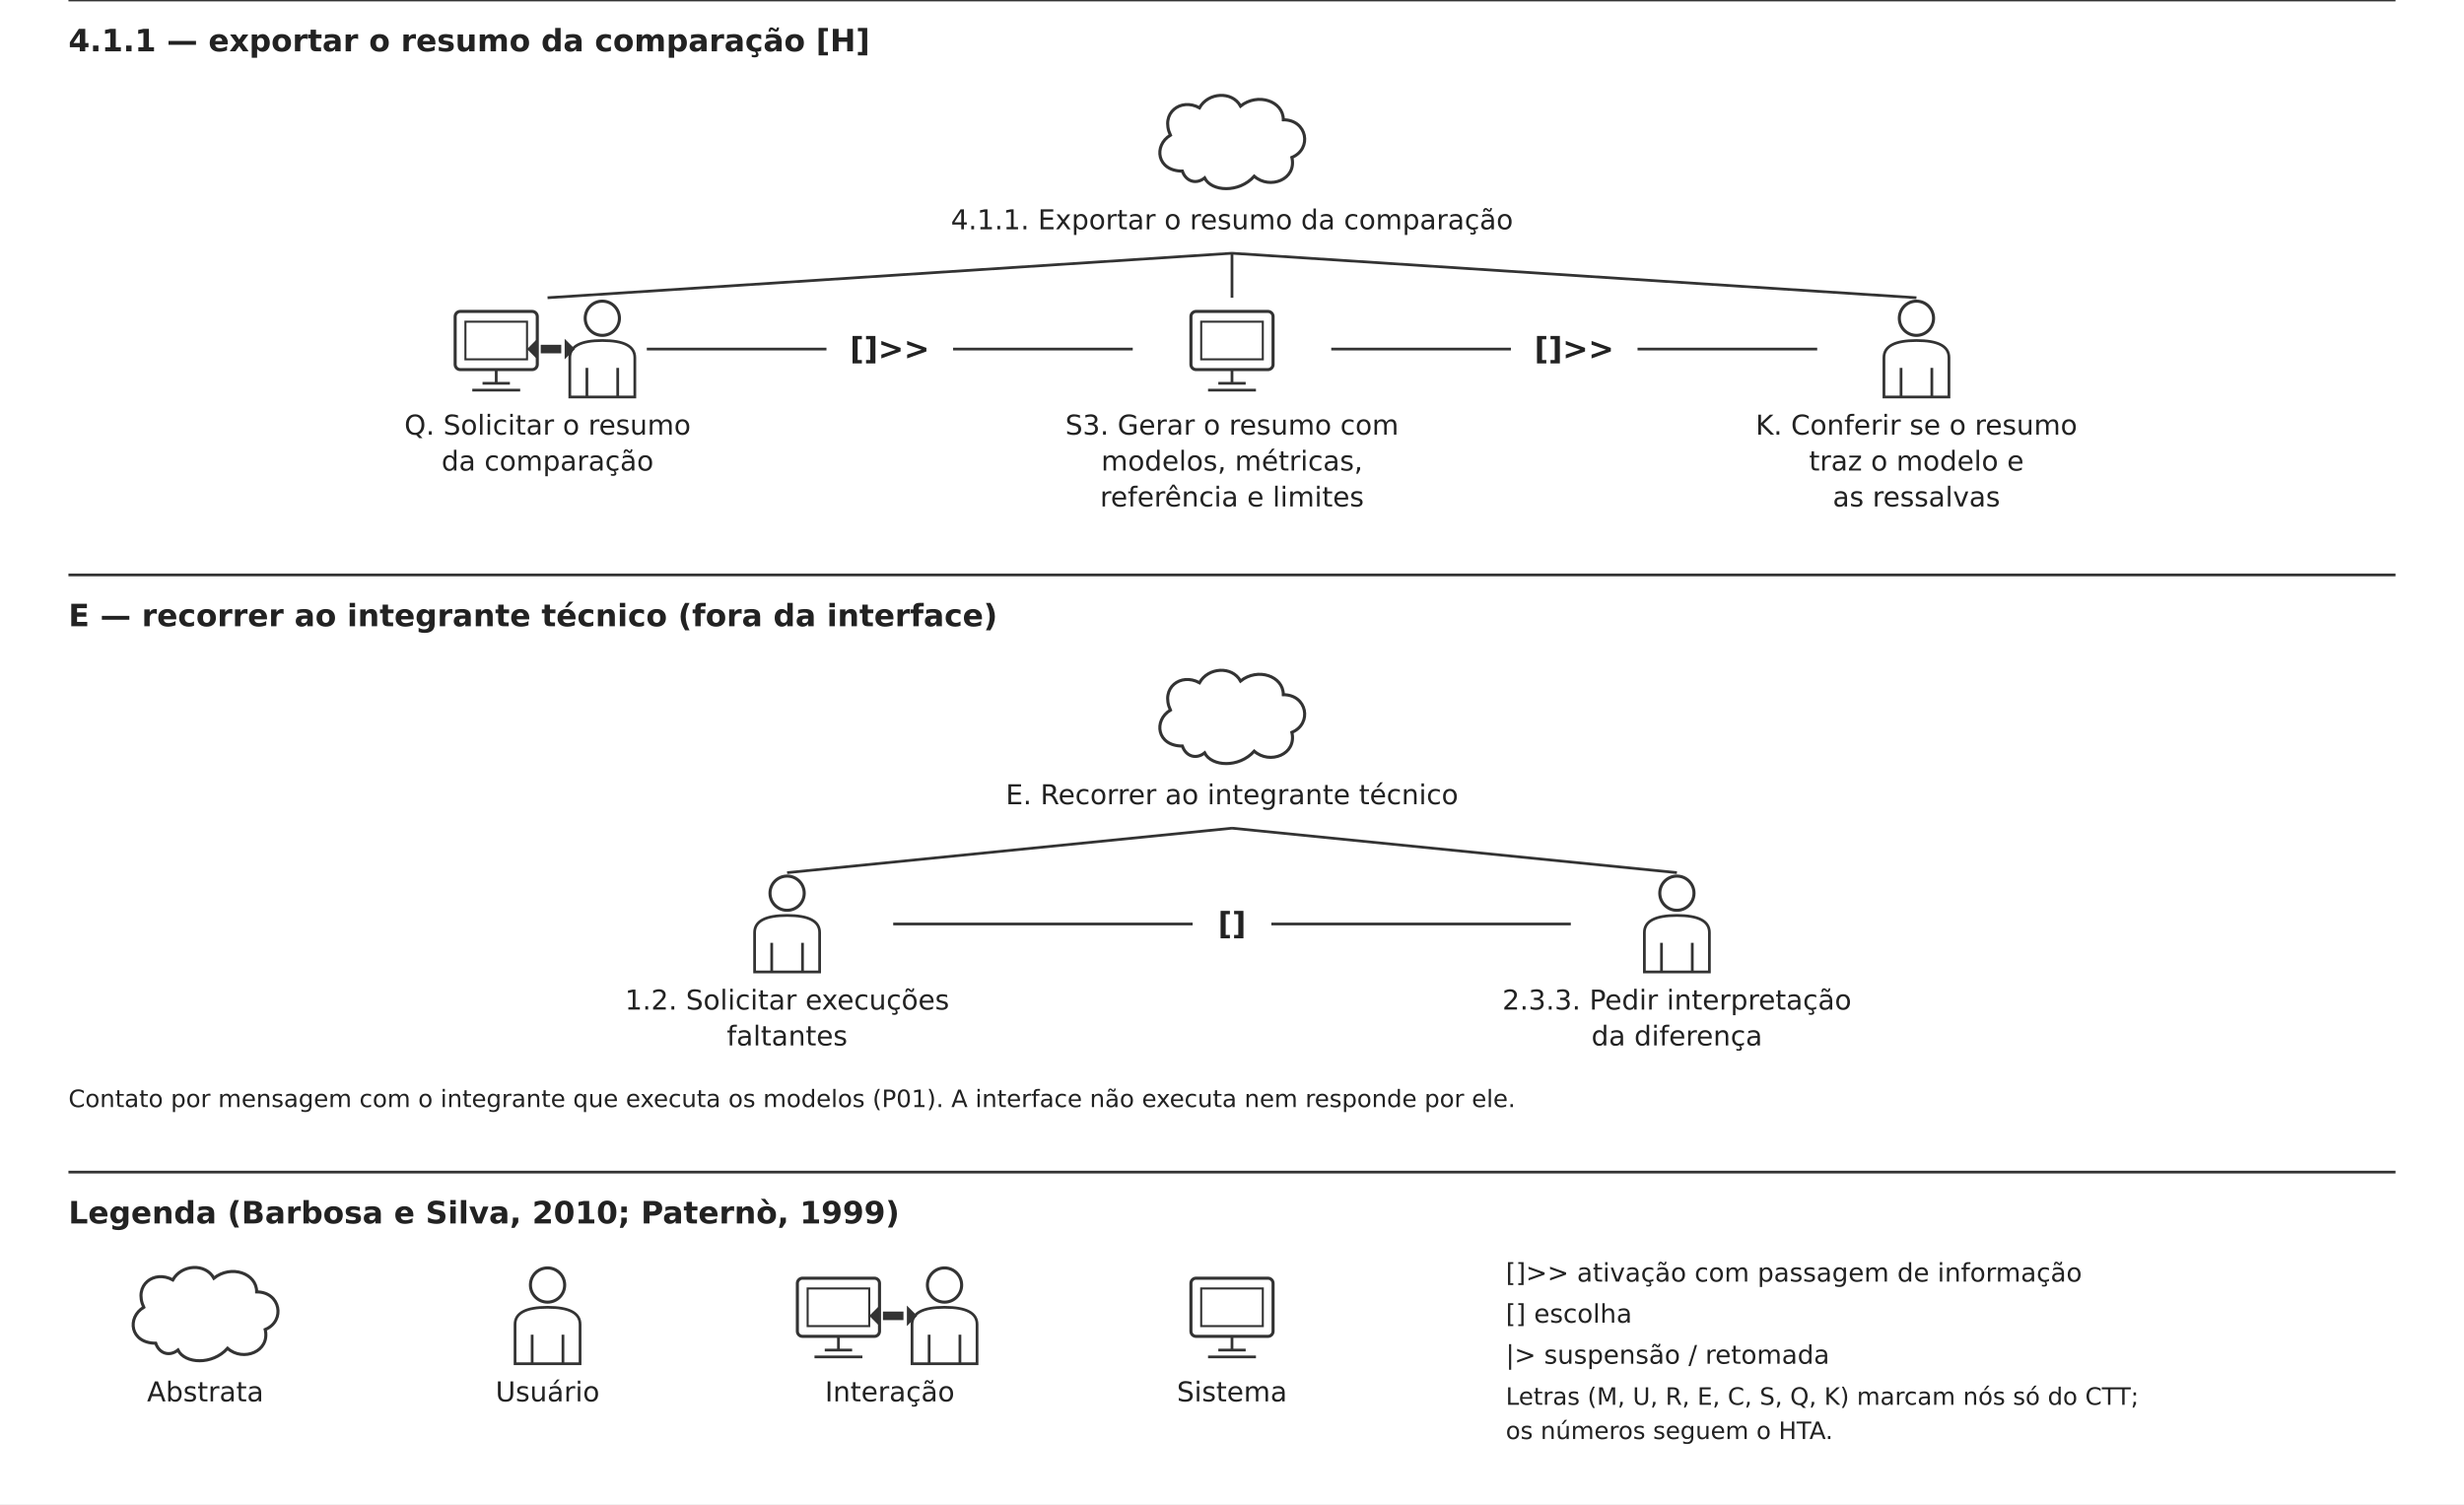
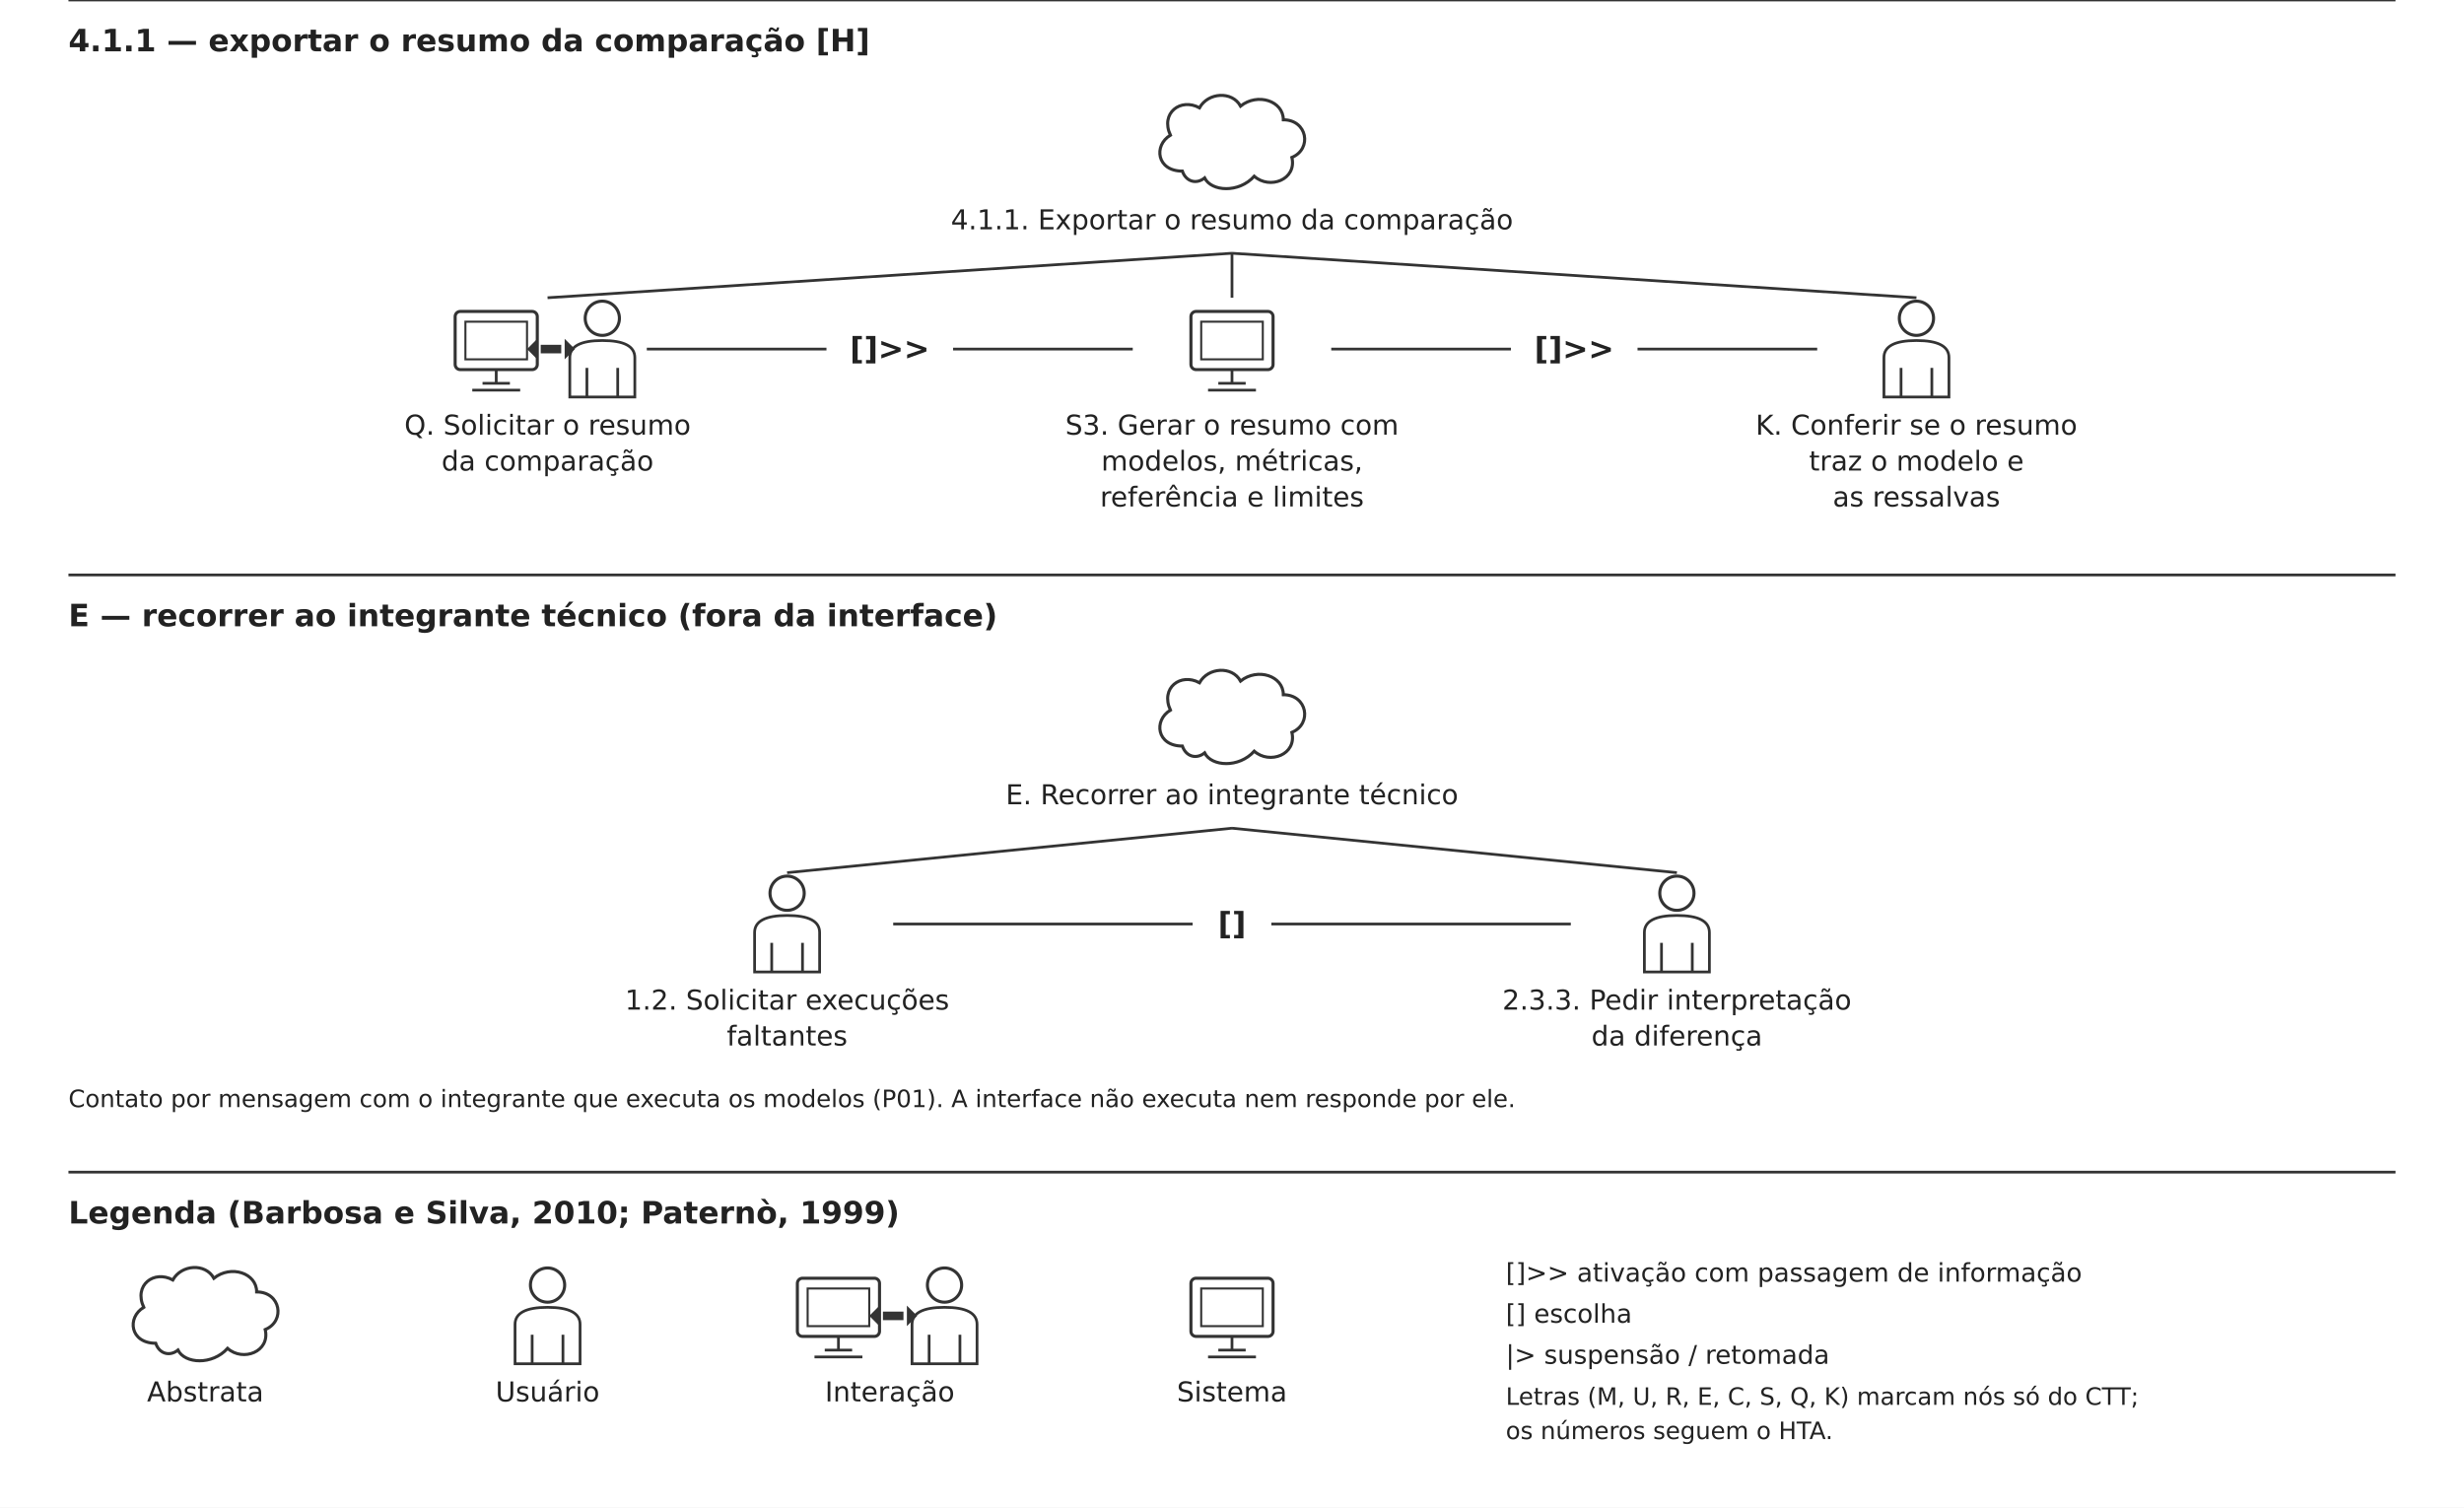
- <svg xmlns="http://www.w3.org/2000/svg" width="1440" height="879" viewBox="0 3545 1440 879" role="img" aria-label="CTT T05 — detalhamento 4: 4.1.1, E e legenda">
-   <rect width="1440" height="4424" fill="white" />
+ <svg xmlns="http://www.w3.org/2000/svg" width="1440" height="881" viewBox="0 3545 1440 881" role="img" aria-label="CTT T05 — detalhamento 4: 4.1.1, E e legenda">
+   <defs>
+     <marker id="arrow" viewBox="0 0 10 10" refX="8" refY="5" markerWidth="6" markerHeight="6" orient="auto">
+       <path d="M0 0 L10 5 L0 10 Z" fill="#333" />
+     </marker>
+   </defs>
+   <rect width="1440" height="4426" fill="white" />
  <g font-family="DejaVu Sans, Arial, sans-serif" fill="#222">
    <text x="40" y="40" text-anchor="start" font-size="25" font-weight="700">CTT — T05: Decidir e justificar a adoção de um modelo</text>
    <text x="40" y="73" text-anchor="start" font-size="16" font-weight="400">Henrique Finatti Silveira Belo Trebbi · 22.123.030-3 · P03, Larissa Camargo · C02 · Uso proposto [H]</text>
    <path d="M40 100 H1400" fill="none" stroke="#333" stroke-width="1.6" />
    <text x="40" y="130" text-anchor="start" font-size="18" font-weight="700">Motivação externa antes da sessão de uso [H]</text>
    <path transform="translate(674.0,154)" d="M17 46 C2 46 0 31 10 25 C4 12 16 3 27 9 C32 0 46 -1 51 8 C61 0 76 5 76 16 C90 16 93 33 81 38 C84 51 68 57 59 49 C50 59 34 58 30 50 C25 54 19 52 17 46 Z" fill="white" stroke="#333" stroke-width="1.8" />
    <text x="720.0" y="234" text-anchor="middle" font-size="16" font-weight="400">T05. Motivação e sessão de uso</text>
    <path d="M720.0 248 L460.0 274" fill="none" stroke="#333" stroke-width="1.6" />
    <path d="M720.0 248 L980.0 274" fill="none" stroke="#333" stroke-width="1.6" />
    <circle cx="460.0" cy="286" r="10" fill="white" stroke="#333" stroke-width="1.8" />
    <path d="M441.0 332 V309 Q441.0 299 460.0 299 Q479.0 299 479.0 309 V332 Z M451.0 315 V332 M469.0 315 V332" fill="none" stroke="#333" stroke-width="1.6" />
    <text x="460.0" y="354" text-anchor="middle" font-size="16" font-weight="400">M. Decidir preparar a recomendação</text>
    <text x="460.0" y="375" text-anchor="middle" font-size="16" font-weight="400">ao receber a pauta da reunião</text>
    <path transform="translate(934.0,274)" d="M17 46 C2 46 0 31 10 25 C4 12 16 3 27 9 C32 0 46 -1 51 8 C61 0 76 5 76 16 C90 16 93 33 81 38 C84 51 68 57 59 49 C50 59 34 58 30 50 C25 54 19 52 17 46 Z" fill="white" stroke="#333" stroke-width="1.8" />
    <text x="980.0" y="354" text-anchor="middle" font-size="16" font-weight="400">U. Sessão de decisão</text>
    <path d="M522.0 304 H918.0" fill="none" stroke="#333" stroke-width="1.6" />
    <rect x="683.0" y="287" width="74" height="32" fill="white" />
    <text x="720.0" y="310" text-anchor="middle" font-size="18" font-weight="700">[]&gt;&gt;</text>
    <text x="40" y="411" text-anchor="start" font-size="14" font-weight="400">M é ação de Larissa fora da interface: a reunião semanal com a coordenação pede a definição do modelo para o próximo ciclo.</text>
    <text x="40" y="431" text-anchor="start" font-size="14" font-weight="400">M []&gt;&gt; U: o ciclo de testes e a data da reunião passam para a sessão; U é detalhada nos painéis seguintes.</text>
    <path d="M40 469 H1400" fill="none" stroke="#333" stroke-width="1.6" />
    <text x="40" y="499" text-anchor="start" font-size="18" font-weight="700">Sessão de decisão e recurso ao integrante técnico</text>
    <path transform="translate(674.0,523)" d="M17 46 C2 46 0 31 10 25 C4 12 16 3 27 9 C32 0 46 -1 51 8 C61 0 76 5 76 16 C90 16 93 33 81 38 C84 51 68 57 59 49 C50 59 34 58 30 50 C25 54 19 52 17 46 Z" fill="white" stroke="#333" stroke-width="1.8" />
    <text x="720.0" y="603" text-anchor="middle" font-size="16" font-weight="400">U. Sessão de decisão</text>
    <path d="M720.0 617 L460.0 643" fill="none" stroke="#333" stroke-width="1.6" />
    <path d="M720.0 617 L980.0 643" fill="none" stroke="#333" stroke-width="1.6" />
    <path transform="translate(414.0,643)" d="M17 46 C2 46 0 31 10 25 C4 12 16 3 27 9 C32 0 46 -1 51 8 C61 0 76 5 76 16 C90 16 93 33 81 38 C84 51 68 57 59 49 C50 59 34 58 30 50 C25 54 19 52 17 46 Z" fill="white" stroke="#333" stroke-width="1.8" />
    <text x="460.0" y="723" text-anchor="middle" font-size="16" font-weight="400">R. Percurso da decisão</text>
    <path transform="translate(934.0,643)" d="M17 46 C2 46 0 31 10 25 C4 12 16 3 27 9 C32 0 46 -1 51 8 C61 0 76 5 76 16 C90 16 93 33 81 38 C84 51 68 57 59 49 C50 59 34 58 30 50 C25 54 19 52 17 46 Z" fill="white" stroke="#333" stroke-width="1.8" />
    <text x="980.0" y="723" text-anchor="middle" font-size="16" font-weight="400">E. Recorrer ao</text>
    <text x="980.0" y="744" text-anchor="middle" font-size="16" font-weight="400">integrante técnico</text>
    <path d="M522.0 673 H918.0" fill="none" stroke="#333" stroke-width="1.6" />
    <rect x="697.0" y="656" width="46" height="32" fill="white" />
    <text x="720.0" y="679" text-anchor="middle" font-size="18" font-weight="700">|&gt;</text>
    <text x="40" y="780" text-anchor="start" font-size="14" font-weight="400">E suspende R quando faltam execuções (1.2) ou quando a dúvida persiste (2.3.3); com a resposta, R é retomado do ponto em que parou.</text>
    <path d="M40 818 H1400" fill="none" stroke="#333" stroke-width="1.6" />
    <text x="40" y="848" text-anchor="start" font-size="18" font-weight="700">R — percurso da decisão</text>
    <path transform="translate(674.0,872)" d="M17 46 C2 46 0 31 10 25 C4 12 16 3 27 9 C32 0 46 -1 51 8 C61 0 76 5 76 16 C90 16 93 33 81 38 C84 51 68 57 59 49 C50 59 34 58 30 50 C25 54 19 52 17 46 Z" fill="white" stroke="#333" stroke-width="1.8" />
    <text x="720.0" y="952" text-anchor="middle" font-size="16" font-weight="400">R. Percurso da decisão</text>
    <path d="M720.0 966 L210.0 992" fill="none" stroke="#333" stroke-width="1.6" />
    <path d="M720.0 966 L550.0 992" fill="none" stroke="#333" stroke-width="1.6" />
    <path d="M720.0 966 L890.0 992" fill="none" stroke="#333" stroke-width="1.6" />
    <path d="M720.0 966 L1230.0 992" fill="none" stroke="#333" stroke-width="1.6" />
    <path transform="translate(164.0,992)" d="M17 46 C2 46 0 31 10 25 C4 12 16 3 27 9 C32 0 46 -1 51 8 C61 0 76 5 76 16 C90 16 93 33 81 38 C84 51 68 57 59 49 C50 59 34 58 30 50 C25 54 19 52 17 46 Z" fill="white" stroke="#333" stroke-width="1.8" />
    <text x="210.0" y="1072" text-anchor="middle" font-size="16" font-weight="400">1. Reunir os</text>
    <text x="210.0" y="1093" text-anchor="middle" font-size="16" font-weight="400">resultados do ciclo</text>
    <path transform="translate(504.0,992)" d="M17 46 C2 46 0 31 10 25 C4 12 16 3 27 9 C32 0 46 -1 51 8 C61 0 76 5 76 16 C90 16 93 33 81 38 C84 51 68 57 59 49 C50 59 34 58 30 50 C25 54 19 52 17 46 Z" fill="white" stroke="#333" stroke-width="1.8" />
    <text x="550.0" y="1072" text-anchor="middle" font-size="16" font-weight="400">2. Comparar o</text>
    <text x="550.0" y="1093" text-anchor="middle" font-size="16" font-weight="400">desempenho (T04)</text>
    <path transform="translate(844.0,992)" d="M17 46 C2 46 0 31 10 25 C4 12 16 3 27 9 C32 0 46 -1 51 8 C61 0 76 5 76 16 C90 16 93 33 81 38 C84 51 68 57 59 49 C50 59 34 58 30 50 C25 54 19 52 17 46 Z" fill="white" stroke="#333" stroke-width="1.8" />
    <text x="890.0" y="1072" text-anchor="middle" font-size="16" font-weight="400">3. Formar a</text>
    <text x="890.0" y="1093" text-anchor="middle" font-size="16" font-weight="400">recomendação</text>
    <path transform="translate(1184.0,992)" d="M17 46 C2 46 0 31 10 25 C4 12 16 3 27 9 C32 0 46 -1 51 8 C61 0 76 5 76 16 C90 16 93 33 81 38 C84 51 68 57 59 49 C50 59 34 58 30 50 C25 54 19 52 17 46 Z" fill="white" stroke="#333" stroke-width="1.8" />
    <text x="1230.0" y="1072" text-anchor="middle" font-size="16" font-weight="400">4. Apresentar e</text>
    <text x="1230.0" y="1093" text-anchor="middle" font-size="16" font-weight="400">sustentar</text>
    <path d="M268.0 1022 H492.0" fill="none" stroke="#333" stroke-width="1.6" />
    <rect x="343.0" y="1005" width="74" height="32" fill="white" />
    <text x="380.0" y="1028" text-anchor="middle" font-size="18" font-weight="700">[]&gt;&gt;</text>
    <path d="M608.0 1022 H832.0" fill="none" stroke="#333" stroke-width="1.6" />
    <rect x="683.0" y="1005" width="74" height="32" fill="white" />
    <text x="720.0" y="1028" text-anchor="middle" font-size="18" font-weight="700">[]&gt;&gt;</text>
    <path d="M948.0 1022 H1172.0" fill="none" stroke="#333" stroke-width="1.6" />
    <rect x="1023.0" y="1005" width="74" height="32" fill="white" />
    <text x="1060.0" y="1028" text-anchor="middle" font-size="18" font-weight="700">[]&gt;&gt;</text>
    <path d="M40 1133 H1400" fill="none" stroke="#333" stroke-width="1.6" />
    <text x="40" y="1163" text-anchor="start" font-size="18" font-weight="700">1 — Reunir os resultados do ciclo</text>
    <path transform="translate(674.0,1187)" d="M17 46 C2 46 0 31 10 25 C4 12 16 3 27 9 C32 0 46 -1 51 8 C61 0 76 5 76 16 C90 16 93 33 81 38 C84 51 68 57 59 49 C50 59 34 58 30 50 C25 54 19 52 17 46 Z" fill="white" stroke="#333" stroke-width="1.8" />
    <text x="720.0" y="1267" text-anchor="middle" font-size="16" font-weight="400">1. Reunir os resultados do ciclo</text>
    <path d="M720.0 1281 L266.667 1307" fill="none" stroke="#333" stroke-width="1.6" />
    <path d="M720.0 1281 L720.0 1307" fill="none" stroke="#333" stroke-width="1.6" />
    <path d="M720.0 1281 L1173.333 1307" fill="none" stroke="#333" stroke-width="1.6" />
    <rect x="212.667" y="1315" width="48" height="34" rx="3" fill="white" stroke="#333" stroke-width="1.8" />
    <rect x="218.667" y="1321" width="36" height="22" fill="none" stroke="#333" stroke-width="1.2" />
    <path d="M236.667 1349 V1357 M222.667 1361 H250.667 M228.667 1357 H244.667" fill="none" stroke="#333" stroke-width="1.6" />
    <circle cx="298.667" cy="1319" r="10" fill="white" stroke="#333" stroke-width="1.8" />
    <path d="M279.667 1365 V1342 Q279.667 1332 298.667 1332 Q317.667 1332 317.667 1342 V1365 Z M289.667 1348 V1365 M307.667 1348 V1365" fill="none" stroke="#333" stroke-width="1.6" />
    <path d="M262.667 1337 H274.667" stroke="#333" stroke-width="5" fill="none" />
    <path d="M260.667 1331 L254.667 1337 L260.667 1343 Z M276.667 1331 L282.667 1337 L276.667 1343 Z" fill="#333" />
    <text x="266.667" y="1387" text-anchor="middle" font-size="16" font-weight="400">C. Consultar as</text>
    <text x="266.667" y="1408" text-anchor="middle" font-size="16" font-weight="400">execuções do ciclo</text>
    <rect x="696.0" y="1315" width="48" height="34" rx="3" fill="white" stroke="#333" stroke-width="1.8" />
    <rect x="702.0" y="1321" width="36" height="22" fill="none" stroke="#333" stroke-width="1.2" />
    <path d="M720.0 1349 V1357 M706.0 1361 H734.0 M712.0 1357 H728.0" fill="none" stroke="#333" stroke-width="1.6" />
    <text x="720.0" y="1387" text-anchor="middle" font-size="16" font-weight="400">S1. Exibir modelos com</text>
    <text x="720.0" y="1408" text-anchor="middle" font-size="16" font-weight="400">execução concluída</text>
    <text x="720.0" y="1429" text-anchor="middle" font-size="16" font-weight="400">e conjunto de imagens</text>
    <circle cx="1173.333" cy="1319" r="10" fill="white" stroke="#333" stroke-width="1.8" />
    <path d="M1154.333 1365 V1342 Q1154.333 1332 1173.333 1332 Q1192.333 1332 1192.333 1342 V1365 Z M1164.333 1348 V1365 M1182.333 1348 V1365" fill="none" stroke="#333" stroke-width="1.6" />
    <text x="1173.333" y="1387" text-anchor="middle" font-size="16" font-weight="400">1.1. Conferir se os</text>
    <text x="1173.333" y="1408" text-anchor="middle" font-size="16" font-weight="400">modelos candidatos têm</text>
    <text x="1173.333" y="1429" text-anchor="middle" font-size="16" font-weight="400">execução no mesmo conjunto</text>
    <path d="M324.667 1337 H662.0" fill="none" stroke="#333" stroke-width="1.6" />
    <rect x="456.333" y="1320" width="74" height="32" fill="white" />
    <text x="493.333" y="1343" text-anchor="middle" font-size="18" font-weight="700">[]&gt;&gt;</text>
    <path d="M778.0 1337 H1115.333" fill="none" stroke="#333" stroke-width="1.6" />
    <rect x="909.667" y="1320" width="74" height="32" fill="white" />
    <text x="946.667" y="1343" text-anchor="middle" font-size="18" font-weight="700">[]&gt;&gt;</text>
    <text x="40" y="1465" text-anchor="start" font-size="14" font-weight="400">Se faltar execução, Larissa recorre a E (1.2) e R fica suspenso até a resposta.</text>
    <path d="M40 1503 H1400" fill="none" stroke="#333" stroke-width="1.6" />
    <text x="40" y="1533" text-anchor="start" font-size="18" font-weight="700">2 — Comparar o desempenho consolidado (T04)</text>
    <path transform="translate(674.0,1557)" d="M17 46 C2 46 0 31 10 25 C4 12 16 3 27 9 C32 0 46 -1 51 8 C61 0 76 5 76 16 C90 16 93 33 81 38 C84 51 68 57 59 49 C50 59 34 58 30 50 C25 54 19 52 17 46 Z" fill="white" stroke="#333" stroke-width="1.8" />
    <text x="720.0" y="1637" text-anchor="middle" font-size="16" font-weight="400">2. Comparar o desempenho consolidado</text>
    <path d="M720.0 1651 L210.0 1677" fill="none" stroke="#333" stroke-width="1.6" />
    <path d="M720.0 1651 L550.0 1677" fill="none" stroke="#333" stroke-width="1.6" />
    <path d="M720.0 1651 L890.0 1677" fill="none" stroke="#333" stroke-width="1.6" />
    <path d="M720.0 1651 L1230.0 1677" fill="none" stroke="#333" stroke-width="1.6" />
    <rect x="156.0" y="1685" width="48" height="34" rx="3" fill="white" stroke="#333" stroke-width="1.8" />
    <rect x="162.0" y="1691" width="36" height="22" fill="none" stroke="#333" stroke-width="1.2" />
    <path d="M180.0 1719 V1727 M166.0 1731 H194.0 M172.0 1727 H188.0" fill="none" stroke="#333" stroke-width="1.6" />
    <circle cx="242.0" cy="1689" r="10" fill="white" stroke="#333" stroke-width="1.8" />
    <path d="M223.0 1735 V1712 Q223.0 1702 242.0 1702 Q261.0 1702 261.0 1712 V1735 Z M233.0 1718 V1735 M251.0 1718 V1735" fill="none" stroke="#333" stroke-width="1.6" />
    <path d="M206.0 1707 H218.0" stroke="#333" stroke-width="5" fill="none" />
    <path d="M204.0 1701 L198.0 1707 L204.0 1713 Z M220.0 1701 L226.0 1707 L220.0 1713 Z" fill="#333" />
    <text x="210.0" y="1757" text-anchor="middle" font-size="16" font-weight="400">2.1. Abrir a</text>
    <text x="210.0" y="1778" text-anchor="middle" font-size="16" font-weight="400">comparação do ciclo</text>
    <rect x="526.0" y="1685" width="48" height="34" rx="3" fill="white" stroke="#333" stroke-width="1.8" />
    <rect x="532.0" y="1691" width="36" height="22" fill="none" stroke="#333" stroke-width="1.2" />
    <path d="M550.0 1719 V1727 M536.0 1731 H564.0 M542.0 1727 H558.0" fill="none" stroke="#333" stroke-width="1.6" />
    <text x="550.0" y="1757" text-anchor="middle" font-size="16" font-weight="400">S2. Exibir métricas</text>
    <text x="550.0" y="1778" text-anchor="middle" font-size="16" font-weight="400">agregadas por modelo</text>
    <text x="550.0" y="1799" text-anchor="middle" font-size="16" font-weight="400">e a referência</text>
    <path transform="translate(844.0,1677)" d="M17 46 C2 46 0 31 10 25 C4 12 16 3 27 9 C32 0 46 -1 51 8 C61 0 76 5 76 16 C90 16 93 33 81 38 C84 51 68 57 59 49 C50 59 34 58 30 50 C25 54 19 52 17 46 Z" fill="white" stroke="#333" stroke-width="1.8" />
    <text x="890.0" y="1757" text-anchor="middle" font-size="16" font-weight="400">2.2. Ler o</text>
    <text x="890.0" y="1778" text-anchor="middle" font-size="16" font-weight="400">desempenho</text>
    <path transform="translate(1184.0,1677)" d="M17 46 C2 46 0 31 10 25 C4 12 16 3 27 9 C32 0 46 -1 51 8 C61 0 76 5 76 16 C90 16 93 33 81 38 C84 51 68 57 59 49 C50 59 34 58 30 50 C25 54 19 52 17 46 Z" fill="white" stroke="#333" stroke-width="1.8" />
    <text x="1230.0" y="1757" text-anchor="middle" font-size="16" font-weight="400">2.3. Avaliar a</text>
    <text x="1230.0" y="1778" text-anchor="middle" font-size="16" font-weight="400">relevância</text>
    <path d="M268.0 1707 H492.0" fill="none" stroke="#333" stroke-width="1.6" />
    <rect x="343.0" y="1690" width="74" height="32" fill="white" />
    <text x="380.0" y="1713" text-anchor="middle" font-size="18" font-weight="700">[]&gt;&gt;</text>
    <path d="M608.0 1707 H832.0" fill="none" stroke="#333" stroke-width="1.6" />
    <rect x="683.0" y="1690" width="74" height="32" fill="white" />
    <text x="720.0" y="1713" text-anchor="middle" font-size="18" font-weight="700">[]&gt;&gt;</text>
    <path d="M948.0 1707 H1172.0" fill="none" stroke="#333" stroke-width="1.6" />
    <rect x="1023.0" y="1690" width="74" height="32" fill="white" />
    <text x="1060.0" y="1713" text-anchor="middle" font-size="18" font-weight="700">[]&gt;&gt;</text>
    <path d="M40 1839 H1400" fill="none" stroke="#333" stroke-width="1.6" />
    <text x="40" y="1869" text-anchor="start" font-size="18" font-weight="700">2.2 e 2.3 — ler e avaliar</text>
    <path transform="translate(314.0,1893)" d="M17 46 C2 46 0 31 10 25 C4 12 16 3 27 9 C32 0 46 -1 51 8 C61 0 76 5 76 16 C90 16 93 33 81 38 C84 51 68 57 59 49 C50 59 34 58 30 50 C25 54 19 52 17 46 Z" fill="white" stroke="#333" stroke-width="1.8" />
    <text x="360.0" y="1973" text-anchor="middle" font-size="16" font-weight="400">2.2. Ler o desempenho</text>
    <path d="M360.0 1987 L200.0 2013" fill="none" stroke="#333" stroke-width="1.6" />
    <path d="M360.0 1987 L520.0 2013" fill="none" stroke="#333" stroke-width="1.6" />
    <rect x="146.0" y="2021" width="48" height="34" rx="3" fill="white" stroke="#333" stroke-width="1.8" />
    <rect x="152.0" y="2027" width="36" height="22" fill="none" stroke="#333" stroke-width="1.2" />
    <path d="M170.0 2055 V2063 M156.0 2067 H184.0 M162.0 2063 H178.0" fill="none" stroke="#333" stroke-width="1.6" />
    <circle cx="232.0" cy="2025" r="10" fill="white" stroke="#333" stroke-width="1.8" />
    <path d="M213.0 2071 V2048 Q213.0 2038 232.0 2038 Q251.0 2038 251.0 2048 V2071 Z M223.0 2054 V2071 M241.0 2054 V2071" fill="none" stroke="#333" stroke-width="1.6" />
    <path d="M196.0 2043 H208.0" stroke="#333" stroke-width="5" fill="none" />
    <path d="M194.0 2037 L188.0 2043 L194.0 2049 Z M210.0 2037 L216.0 2043 L210.0 2049 Z" fill="#333" />
    <text x="200.0" y="2093" text-anchor="middle" font-size="16" font-weight="400">2.2.1. Ler as</text>
    <text x="200.0" y="2114" text-anchor="middle" font-size="16" font-weight="400">métricas na tabela</text>
    <rect x="466.0" y="2021" width="48" height="34" rx="3" fill="white" stroke="#333" stroke-width="1.8" />
    <rect x="472.0" y="2027" width="36" height="22" fill="none" stroke="#333" stroke-width="1.2" />
    <path d="M490.0 2055 V2063 M476.0 2067 H504.0 M482.0 2063 H498.0" fill="none" stroke="#333" stroke-width="1.6" />
    <circle cx="552.0" cy="2025" r="10" fill="white" stroke="#333" stroke-width="1.8" />
    <path d="M533.0 2071 V2048 Q533.0 2038 552.0 2038 Q571.0 2038 571.0 2048 V2071 Z M543.0 2054 V2071 M561.0 2054 V2071" fill="none" stroke="#333" stroke-width="1.6" />
    <path d="M516.0 2043 H528.0" stroke="#333" stroke-width="5" fill="none" />
    <path d="M514.0 2037 L508.0 2043 L514.0 2049 Z M530.0 2037 L536.0 2043 L530.0 2049 Z" fill="#333" />
    <text x="520.0" y="2093" text-anchor="middle" font-size="16" font-weight="400">2.2.2. Ler as</text>
    <text x="520.0" y="2114" text-anchor="middle" font-size="16" font-weight="400">métricas no gráfico</text>
    <path d="M262.0 2043 H458.0" fill="none" stroke="#333" stroke-width="1.6" />
    <rect x="337.0" y="2026" width="46" height="32" fill="white" />
    <text x="360.0" y="2049" text-anchor="middle" font-size="18" font-weight="700">[]</text>
-     <path d="M720 1893 V2144" fill="none" stroke="#333" stroke-width="0.8" />
    <path transform="translate(1034.0,1893)" d="M17 46 C2 46 0 31 10 25 C4 12 16 3 27 9 C32 0 46 -1 51 8 C61 0 76 5 76 16 C90 16 93 33 81 38 C84 51 68 57 59 49 C50 59 34 58 30 50 C25 54 19 52 17 46 Z" fill="white" stroke="#333" stroke-width="1.8" />
    <text x="1080.0" y="1973" text-anchor="middle" font-size="16" font-weight="400">2.3. Avaliar a relevância</text>
    <path d="M1080.0 1987 L920.0 2013" fill="none" stroke="#333" stroke-width="1.6" />
    <path d="M1080.0 1987 L1240.0 2013" fill="none" stroke="#333" stroke-width="1.6" />
    <circle cx="920.0" cy="2025" r="10" fill="white" stroke="#333" stroke-width="1.8" />
    <path d="M901.0 2071 V2048 Q901.0 2038 920.0 2038 Q939.0 2038 939.0 2048 V2071 Z M911.0 2054 V2071 M929.0 2054 V2071" fill="none" stroke="#333" stroke-width="1.6" />
    <text x="920.0" y="2093" text-anchor="middle" font-size="16" font-weight="400">2.3.1. Julgar a</text>
    <text x="920.0" y="2114" text-anchor="middle" font-size="16" font-weight="400">diferença pela</text>
    <text x="920.0" y="2135" text-anchor="middle" font-size="16" font-weight="400">referência</text>
    <path transform="translate(1194.0,2013)" d="M17 46 C2 46 0 31 10 25 C4 12 16 3 27 9 C32 0 46 -1 51 8 C61 0 76 5 76 16 C90 16 93 33 81 38 C84 51 68 57 59 49 C50 59 34 58 30 50 C25 54 19 52 17 46 Z" fill="white" stroke="#333" stroke-width="1.8" />
    <text x="1240.0" y="2093" text-anchor="middle" font-size="16" font-weight="400">2.3.2. Consultar a</text>
    <text x="1240.0" y="2114" text-anchor="middle" font-size="16" font-weight="400">explicação e julgar</text>
    <path d="M982.0 2043 H1178.0" fill="none" stroke="#333" stroke-width="1.6" />
    <rect x="1057.0" y="2026" width="46" height="32" fill="white" />
    <text x="1080.0" y="2049" text-anchor="middle" font-size="18" font-weight="700">[]</text>
+     <path d="M720 1893 V2165" fill="none" stroke="#333" stroke-width="0.8" />
    <path d="M40 2175 H1400" fill="none" stroke="#333" stroke-width="1.6" />
    <text x="40" y="2205" text-anchor="start" font-size="18" font-weight="700">2.3.2 — consultar a explicação e julgar</text>
    <path transform="translate(674.0,2229)" d="M17 46 C2 46 0 31 10 25 C4 12 16 3 27 9 C32 0 46 -1 51 8 C61 0 76 5 76 16 C90 16 93 33 81 38 C84 51 68 57 59 49 C50 59 34 58 30 50 C25 54 19 52 17 46 Z" fill="white" stroke="#333" stroke-width="1.8" />
    <text x="720.0" y="2309" text-anchor="middle" font-size="16" font-weight="400">2.3.2. Consultar a explicação e julgar</text>
    <path d="M720.0 2323 L460.0 2349" fill="none" stroke="#333" stroke-width="1.6" />
    <path d="M720.0 2323 L980.0 2349" fill="none" stroke="#333" stroke-width="1.6" />
    <rect x="406.0" y="2357" width="48" height="34" rx="3" fill="white" stroke="#333" stroke-width="1.8" />
    <rect x="412.0" y="2363" width="36" height="22" fill="none" stroke="#333" stroke-width="1.2" />
    <path d="M430.0 2391 V2399 M416.0 2403 H444.0 M422.0 2399 H438.0" fill="none" stroke="#333" stroke-width="1.6" />
    <circle cx="492.0" cy="2361" r="10" fill="white" stroke="#333" stroke-width="1.8" />
    <path d="M473.0 2407 V2384 Q473.0 2374 492.0 2374 Q511.0 2374 511.0 2384 V2407 Z M483.0 2390 V2407 M501.0 2390 V2407" fill="none" stroke="#333" stroke-width="1.6" />
    <path d="M456.0 2379 H468.0" stroke="#333" stroke-width="5" fill="none" />
    <path d="M454.0 2373 L448.0 2379 L454.0 2385 Z M470.0 2373 L476.0 2379 L470.0 2385 Z" fill="#333" />
    <text x="460.0" y="2429" text-anchor="middle" font-size="16" font-weight="400">2.3.2.1. Consultar a explicação</text>
-     <text x="460.0" y="2450" text-anchor="middle" font-size="16" font-weight="400">do termo ou do aviso</text>
+     <text x="460.0" y="2450" text-anchor="middle" font-size="16" font-weight="400">do termo</text>
    <circle cx="980.0" cy="2361" r="10" fill="white" stroke="#333" stroke-width="1.8" />
    <path d="M961.0 2407 V2384 Q961.0 2374 980.0 2374 Q999.0 2374 999.0 2384 V2407 Z M971.0 2390 V2407 M989.0 2390 V2407" fill="none" stroke="#333" stroke-width="1.6" />
    <text x="980.0" y="2429" text-anchor="middle" font-size="16" font-weight="400">2.3.2.2. Julgar a diferença</text>
    <text x="980.0" y="2450" text-anchor="middle" font-size="16" font-weight="400">com a explicação</text>
    <path d="M522.0 2379 H918.0" fill="none" stroke="#333" stroke-width="1.6" />
    <rect x="683.0" y="2362" width="74" height="32" fill="white" />
    <text x="720.0" y="2385" text-anchor="middle" font-size="18" font-weight="700">[]&gt;&gt;</text>
    <text x="40" y="2486" text-anchor="start" font-size="14" font-weight="400">Se a dúvida persistir depois de 2.3.2.2, Larissa recorre a E (2.3.3).</text>
    <path d="M40 2524 H1400" fill="none" stroke="#333" stroke-width="1.6" />
    <text x="40" y="2554" text-anchor="start" font-size="18" font-weight="700">3 — Formar a recomendação</text>
    <path transform="translate(674.0,2578)" d="M17 46 C2 46 0 31 10 25 C4 12 16 3 27 9 C32 0 46 -1 51 8 C61 0 76 5 76 16 C90 16 93 33 81 38 C84 51 68 57 59 49 C50 59 34 58 30 50 C25 54 19 52 17 46 Z" fill="white" stroke="#333" stroke-width="1.8" />
    <text x="720.0" y="2658" text-anchor="middle" font-size="16" font-weight="400">3. Formar a recomendação</text>
    <path d="M720.0 2672 L320.0 2698" fill="none" stroke="#333" stroke-width="1.6" />
    <path d="M720.0 2672 L720.0 2698" fill="none" stroke="#333" stroke-width="1.6" />
    <path d="M720.0 2672 L1120.0 2698" fill="none" stroke="#333" stroke-width="1.6" />
    <circle cx="320.0" cy="2710" r="10" fill="white" stroke="#333" stroke-width="1.8" />
    <path d="M301.0 2756 V2733 Q301.0 2723 320.0 2723 Q339.0 2723 339.0 2733 V2756 Z M311.0 2739 V2756 M329.0 2739 V2756" fill="none" stroke="#333" stroke-width="1.6" />
    <text x="320.0" y="2778" text-anchor="middle" font-size="16" font-weight="400">3.1. Recomendar o</text>
    <text x="320.0" y="2799" text-anchor="middle" font-size="16" font-weight="400">modelo de melhor</text>
    <text x="320.0" y="2820" text-anchor="middle" font-size="16" font-weight="400">desempenho</text>
    <circle cx="720.0" cy="2710" r="10" fill="white" stroke="#333" stroke-width="1.8" />
    <path d="M701.0 2756 V2733 Q701.0 2723 720.0 2723 Q739.0 2723 739.0 2733 V2756 Z M711.0 2739 V2756 M729.0 2739 V2756" fill="none" stroke="#333" stroke-width="1.6" />
    <text x="720.0" y="2778" text-anchor="middle" font-size="16" font-weight="400">3.2. Recomendar com</text>
    <text x="720.0" y="2799" text-anchor="middle" font-size="16" font-weight="400">ressalva de incerteza</text>
    <circle cx="1120.0" cy="2710" r="10" fill="white" stroke="#333" stroke-width="1.8" />
    <path d="M1101.0 2756 V2733 Q1101.0 2723 1120.0 2723 Q1139.0 2723 1139.0 2733 V2756 Z M1111.0 2739 V2756 M1129.0 2739 V2756" fill="none" stroke="#333" stroke-width="1.6" />
    <text x="1120.0" y="2778" text-anchor="middle" font-size="16" font-weight="400">3.3. Adiar e pedir</text>
    <text x="1120.0" y="2799" text-anchor="middle" font-size="16" font-weight="400">novas execuções</text>
    <path d="M378.0 2728 H662.0" fill="none" stroke="#333" stroke-width="1.6" />
    <rect x="497.0" y="2711" width="46" height="32" fill="white" />
    <text x="520.0" y="2734" text-anchor="middle" font-size="18" font-weight="700">[]</text>
    <path d="M778.0 2728 H1062.0" fill="none" stroke="#333" stroke-width="1.6" />
    <rect x="897.0" y="2711" width="46" height="32" fill="white" />
    <text x="920.0" y="2734" text-anchor="middle" font-size="18" font-weight="700">[]</text>
    <path d="M40 2860 H1400" fill="none" stroke="#333" stroke-width="1.6" />
    <text x="40" y="2890" text-anchor="start" font-size="18" font-weight="700">4 — Apresentar e sustentar a recomendação</text>
    <path transform="translate(674.0,2914)" d="M17 46 C2 46 0 31 10 25 C4 12 16 3 27 9 C32 0 46 -1 51 8 C61 0 76 5 76 16 C90 16 93 33 81 38 C84 51 68 57 59 49 C50 59 34 58 30 50 C25 54 19 52 17 46 Z" fill="white" stroke="#333" stroke-width="1.8" />
    <text x="720.0" y="2994" text-anchor="middle" font-size="16" font-weight="400">4. Apresentar e sustentar a recomendação</text>
    <path d="M720.0 3008 L320.0 3034" fill="none" stroke="#333" stroke-width="1.6" />
    <path d="M720.0 3008 L720.0 3034" fill="none" stroke="#333" stroke-width="1.6" />
    <path d="M720.0 3008 L1120.0 3034" fill="none" stroke="#333" stroke-width="1.6" />
    <path transform="translate(274.0,3034)" d="M17 46 C2 46 0 31 10 25 C4 12 16 3 27 9 C32 0 46 -1 51 8 C61 0 76 5 76 16 C90 16 93 33 81 38 C84 51 68 57 59 49 C50 59 34 58 30 50 C25 54 19 52 17 46 Z" fill="white" stroke="#333" stroke-width="1.8" />
    <text x="320.0" y="3114" text-anchor="middle" font-size="16" font-weight="400">4.1. Preparar o material</text>
    <text x="320.0" y="3135" text-anchor="middle" font-size="16" font-weight="400">para a reunião</text>
    <circle cx="720.0" cy="3046" r="10" fill="white" stroke="#333" stroke-width="1.8" />
    <path d="M701.0 3092 V3069 Q701.0 3059 720.0 3059 Q739.0 3059 739.0 3069 V3092 Z M711.0 3075 V3092 M729.0 3075 V3092" fill="none" stroke="#333" stroke-width="1.6" />
    <text x="720.0" y="3114" text-anchor="middle" font-size="16" font-weight="400">4.2. Apresentar a</text>
    <text x="720.0" y="3135" text-anchor="middle" font-size="16" font-weight="400">recomendação e</text>
    <text x="720.0" y="3156" text-anchor="middle" font-size="16" font-weight="400">seus limites</text>
    <circle cx="1120.0" cy="3046" r="10" fill="white" stroke="#333" stroke-width="1.8" />
    <path d="M1101.0 3092 V3069 Q1101.0 3059 1120.0 3059 Q1139.0 3059 1139.0 3069 V3092 Z M1111.0 3075 V3092 M1129.0 3075 V3092" fill="none" stroke="#333" stroke-width="1.6" />
    <text x="1120.0" y="3114" text-anchor="middle" font-size="16" font-weight="400">4.3. Registrar a</text>
    <text x="1120.0" y="3135" text-anchor="middle" font-size="16" font-weight="400">decisão da coordenação</text>
    <path d="M378.0 3064 H662.0" fill="none" stroke="#333" stroke-width="1.6" />
    <rect x="483.0" y="3047" width="74" height="32" fill="white" />
    <text x="520.0" y="3070" text-anchor="middle" font-size="18" font-weight="700">[]&gt;&gt;</text>
    <path d="M778.0 3064 H1062.0" fill="none" stroke="#333" stroke-width="1.6" />
    <rect x="883.0" y="3047" width="74" height="32" fill="white" />
    <text x="920.0" y="3070" text-anchor="middle" font-size="18" font-weight="700">[]&gt;&gt;</text>
    <text x="40" y="3192" text-anchor="start" font-size="14" font-weight="400">Com 3.3, 4.2 comunica o adiamento e o que falta executar; 4.3 registra o novo prazo.</text>
    <path d="M40 3230 H1400" fill="none" stroke="#333" stroke-width="1.6" />
    <text x="40" y="3260" text-anchor="start" font-size="18" font-weight="700">4.1 — preparar o material</text>
    <path transform="translate(674.0,3284)" d="M17 46 C2 46 0 31 10 25 C4 12 16 3 27 9 C32 0 46 -1 51 8 C61 0 76 5 76 16 C90 16 93 33 81 38 C84 51 68 57 59 49 C50 59 34 58 30 50 C25 54 19 52 17 46 Z" fill="white" stroke="#333" stroke-width="1.8" />
    <text x="720.0" y="3364" text-anchor="middle" font-size="16" font-weight="400">4.1. Preparar o material para a reunião</text>
    <path d="M720.0 3378 L460.0 3404" fill="none" stroke="#333" stroke-width="1.6" />
    <path d="M720.0 3378 L980.0 3404" fill="none" stroke="#333" stroke-width="1.6" />
    <path transform="translate(414.0,3404)" d="M17 46 C2 46 0 31 10 25 C4 12 16 3 27 9 C32 0 46 -1 51 8 C61 0 76 5 76 16 C90 16 93 33 81 38 C84 51 68 57 59 49 C50 59 34 58 30 50 C25 54 19 52 17 46 Z" fill="white" stroke="#333" stroke-width="1.8" />
    <text x="460.0" y="3484" text-anchor="middle" font-size="16" font-weight="400">4.1.1. Exportar o resumo</text>
    <text x="460.0" y="3505" text-anchor="middle" font-size="16" font-weight="400">da comparação [H]</text>
    <circle cx="980.0" cy="3416" r="10" fill="white" stroke="#333" stroke-width="1.8" />
    <path d="M961.0 3462 V3439 Q961.0 3429 980.0 3429 Q999.0 3429 999.0 3439 V3462 Z M971.0 3445 V3462 M989.0 3445 V3462" fill="none" stroke="#333" stroke-width="1.6" />
    <text x="980.0" y="3484" text-anchor="middle" font-size="16" font-weight="400">4.1.2. Anotar modelo,</text>
    <text x="980.0" y="3505" text-anchor="middle" font-size="16" font-weight="400">métricas e ressalvas</text>
    <path d="M522.0 3434 H918.0" fill="none" stroke="#333" stroke-width="1.6" />
    <rect x="697.0" y="3417" width="46" height="32" fill="white" />
    <text x="720.0" y="3440" text-anchor="middle" font-size="18" font-weight="700">[]</text>
    <path d="M40 3545 H1400" fill="none" stroke="#333" stroke-width="1.6" />
    <text x="40" y="3575" text-anchor="start" font-size="18" font-weight="700">4.1.1 — exportar o resumo da comparação [H]</text>
    <path transform="translate(674.0,3599)" d="M17 46 C2 46 0 31 10 25 C4 12 16 3 27 9 C32 0 46 -1 51 8 C61 0 76 5 76 16 C90 16 93 33 81 38 C84 51 68 57 59 49 C50 59 34 58 30 50 C25 54 19 52 17 46 Z" fill="white" stroke="#333" stroke-width="1.8" />
    <text x="720.0" y="3679" text-anchor="middle" font-size="16" font-weight="400">4.1.1. Exportar o resumo da comparação</text>
    <path d="M720.0 3693 L320.0 3719" fill="none" stroke="#333" stroke-width="1.6" />
    <path d="M720.0 3693 L720.0 3719" fill="none" stroke="#333" stroke-width="1.6" />
    <path d="M720.0 3693 L1120.0 3719" fill="none" stroke="#333" stroke-width="1.6" />
    <rect x="266.0" y="3727" width="48" height="34" rx="3" fill="white" stroke="#333" stroke-width="1.8" />
    <rect x="272.0" y="3733" width="36" height="22" fill="none" stroke="#333" stroke-width="1.2" />
    <path d="M290.0 3761 V3769 M276.0 3773 H304.0 M282.0 3769 H298.0" fill="none" stroke="#333" stroke-width="1.6" />
    <circle cx="352.0" cy="3731" r="10" fill="white" stroke="#333" stroke-width="1.8" />
    <path d="M333.0 3777 V3754 Q333.0 3744 352.0 3744 Q371.0 3744 371.0 3754 V3777 Z M343.0 3760 V3777 M361.0 3760 V3777" fill="none" stroke="#333" stroke-width="1.6" />
    <path d="M316.0 3749 H328.0" stroke="#333" stroke-width="5" fill="none" />
    <path d="M314.0 3743 L308.0 3749 L314.0 3755 Z M330.0 3743 L336.0 3749 L330.0 3755 Z" fill="#333" />
    <text x="320.0" y="3799" text-anchor="middle" font-size="16" font-weight="400">Q. Solicitar o resumo</text>
    <text x="320.0" y="3820" text-anchor="middle" font-size="16" font-weight="400">da comparação</text>
    <rect x="696.0" y="3727" width="48" height="34" rx="3" fill="white" stroke="#333" stroke-width="1.8" />
    <rect x="702.0" y="3733" width="36" height="22" fill="none" stroke="#333" stroke-width="1.2" />
    <path d="M720.0 3761 V3769 M706.0 3773 H734.0 M712.0 3769 H728.0" fill="none" stroke="#333" stroke-width="1.6" />
    <text x="720.0" y="3799" text-anchor="middle" font-size="16" font-weight="400">S3. Gerar o resumo com</text>
    <text x="720.0" y="3820" text-anchor="middle" font-size="16" font-weight="400">modelos, métricas,</text>
    <text x="720.0" y="3841" text-anchor="middle" font-size="16" font-weight="400">referência e limites</text>
    <circle cx="1120.0" cy="3731" r="10" fill="white" stroke="#333" stroke-width="1.8" />
    <path d="M1101.0 3777 V3754 Q1101.0 3744 1120.0 3744 Q1139.0 3744 1139.0 3754 V3777 Z M1111.0 3760 V3777 M1129.0 3760 V3777" fill="none" stroke="#333" stroke-width="1.6" />
    <text x="1120.0" y="3799" text-anchor="middle" font-size="16" font-weight="400">K. Conferir se o resumo</text>
    <text x="1120.0" y="3820" text-anchor="middle" font-size="16" font-weight="400">traz o modelo e</text>
    <text x="1120.0" y="3841" text-anchor="middle" font-size="16" font-weight="400">as ressalvas</text>
    <path d="M378.0 3749 H662.0" fill="none" stroke="#333" stroke-width="1.6" />
    <rect x="483.0" y="3732" width="74" height="32" fill="white" />
    <text x="520.0" y="3755" text-anchor="middle" font-size="18" font-weight="700">[]&gt;&gt;</text>
    <path d="M778.0 3749 H1062.0" fill="none" stroke="#333" stroke-width="1.6" />
    <rect x="883.0" y="3732" width="74" height="32" fill="white" />
    <text x="920.0" y="3755" text-anchor="middle" font-size="18" font-weight="700">[]&gt;&gt;</text>
    <path d="M40 3881 H1400" fill="none" stroke="#333" stroke-width="1.6" />
    <text x="40" y="3911" text-anchor="start" font-size="18" font-weight="700">E — recorrer ao integrante técnico (fora da interface)</text>
    <path transform="translate(674.0,3935)" d="M17 46 C2 46 0 31 10 25 C4 12 16 3 27 9 C32 0 46 -1 51 8 C61 0 76 5 76 16 C90 16 93 33 81 38 C84 51 68 57 59 49 C50 59 34 58 30 50 C25 54 19 52 17 46 Z" fill="white" stroke="#333" stroke-width="1.8" />
    <text x="720.0" y="4015" text-anchor="middle" font-size="16" font-weight="400">E. Recorrer ao integrante técnico</text>
    <path d="M720.0 4029 L460.0 4055" fill="none" stroke="#333" stroke-width="1.6" />
    <path d="M720.0 4029 L980.0 4055" fill="none" stroke="#333" stroke-width="1.6" />
    <circle cx="460.0" cy="4067" r="10" fill="white" stroke="#333" stroke-width="1.8" />
    <path d="M441.0 4113 V4090 Q441.0 4080 460.0 4080 Q479.0 4080 479.0 4090 V4113 Z M451.0 4096 V4113 M469.0 4096 V4113" fill="none" stroke="#333" stroke-width="1.6" />
    <text x="460.0" y="4135" text-anchor="middle" font-size="16" font-weight="400">1.2. Solicitar execuções</text>
    <text x="460.0" y="4156" text-anchor="middle" font-size="16" font-weight="400">faltantes</text>
    <circle cx="980.0" cy="4067" r="10" fill="white" stroke="#333" stroke-width="1.8" />
    <path d="M961.0 4113 V4090 Q961.0 4080 980.0 4080 Q999.0 4080 999.0 4090 V4113 Z M971.0 4096 V4113 M989.0 4096 V4113" fill="none" stroke="#333" stroke-width="1.6" />
    <text x="980.0" y="4135" text-anchor="middle" font-size="16" font-weight="400">2.3.3. Pedir interpretação</text>
    <text x="980.0" y="4156" text-anchor="middle" font-size="16" font-weight="400">da diferença</text>
    <path d="M522.0 4085 H918.0" fill="none" stroke="#333" stroke-width="1.6" />
    <rect x="697.0" y="4068" width="46" height="32" fill="white" />
    <text x="720.0" y="4091" text-anchor="middle" font-size="18" font-weight="700">[]</text>
    <text x="40" y="4192" text-anchor="start" font-size="14" font-weight="400">Contato por mensagem com o integrante que executa os modelos (P01). A interface não executa nem responde por ele.</text>
    <path d="M40 4230 H1400" fill="none" stroke="#333" stroke-width="1.6" />
    <text x="40" y="4260" text-anchor="start" font-size="18" font-weight="700">Legenda (Barbosa e Silva, 2010; Paternò, 1999)</text>
    <path transform="translate(74,4284)" d="M17 46 C2 46 0 31 10 25 C4 12 16 3 27 9 C32 0 46 -1 51 8 C61 0 76 5 76 16 C90 16 93 33 81 38 C84 51 68 57 59 49 C50 59 34 58 30 50 C25 54 19 52 17 46 Z" fill="white" stroke="#333" stroke-width="1.8" />
    <text x="120" y="4364" text-anchor="middle" font-size="16" font-weight="400">Abstrata</text>
    <circle cx="320" cy="4296" r="10" fill="white" stroke="#333" stroke-width="1.8" />
    <path d="M301 4342 V4319 Q301 4309 320 4309 Q339 4309 339 4319 V4342 Z M311 4325 V4342 M329 4325 V4342" fill="none" stroke="#333" stroke-width="1.6" />
    <text x="320" y="4364" text-anchor="middle" font-size="16" font-weight="400">Usuário</text>
    <rect x="466" y="4292" width="48" height="34" rx="3" fill="white" stroke="#333" stroke-width="1.8" />
    <rect x="472" y="4298" width="36" height="22" fill="none" stroke="#333" stroke-width="1.2" />
    <path d="M490 4326 V4334 M476 4338 H504 M482 4334 H498" fill="none" stroke="#333" stroke-width="1.6" />
    <circle cx="552" cy="4296" r="10" fill="white" stroke="#333" stroke-width="1.8" />
    <path d="M533 4342 V4319 Q533 4309 552 4309 Q571 4309 571 4319 V4342 Z M543 4325 V4342 M561 4325 V4342" fill="none" stroke="#333" stroke-width="1.6" />
    <path d="M516 4314 H528" stroke="#333" stroke-width="5" fill="none" />
    <path d="M514 4308 L508 4314 L514 4320 Z M530 4308 L536 4314 L530 4320 Z" fill="#333" />
    <text x="520" y="4364" text-anchor="middle" font-size="16" font-weight="400">Interação</text>
    <rect x="696" y="4292" width="48" height="34" rx="3" fill="white" stroke="#333" stroke-width="1.8" />
    <rect x="702" y="4298" width="36" height="22" fill="none" stroke="#333" stroke-width="1.2" />
    <path d="M720 4326 V4334 M706 4338 H734 M712 4334 H728" fill="none" stroke="#333" stroke-width="1.6" />
    <text x="720" y="4364" text-anchor="middle" font-size="16" font-weight="400">Sistema</text>
    <text x="880" y="4294" text-anchor="start" font-size="15" font-weight="400">[]&gt;&gt;  ativação com passagem de informação</text>
    <text x="880" y="4318" text-anchor="start" font-size="15" font-weight="400">[]  escolha</text>
    <text x="880" y="4342" text-anchor="start" font-size="15" font-weight="400">|&gt;  suspensão / retomada</text>
    <text x="880" y="4366" text-anchor="start" font-size="14" font-weight="400">Letras (M, U, R, E, C, S, Q, K) marcam nós só do CTT;</text>
    <text x="880" y="4386" text-anchor="start" font-size="14" font-weight="400">os números seguem o HTA.</text>
  </g>
</svg>
